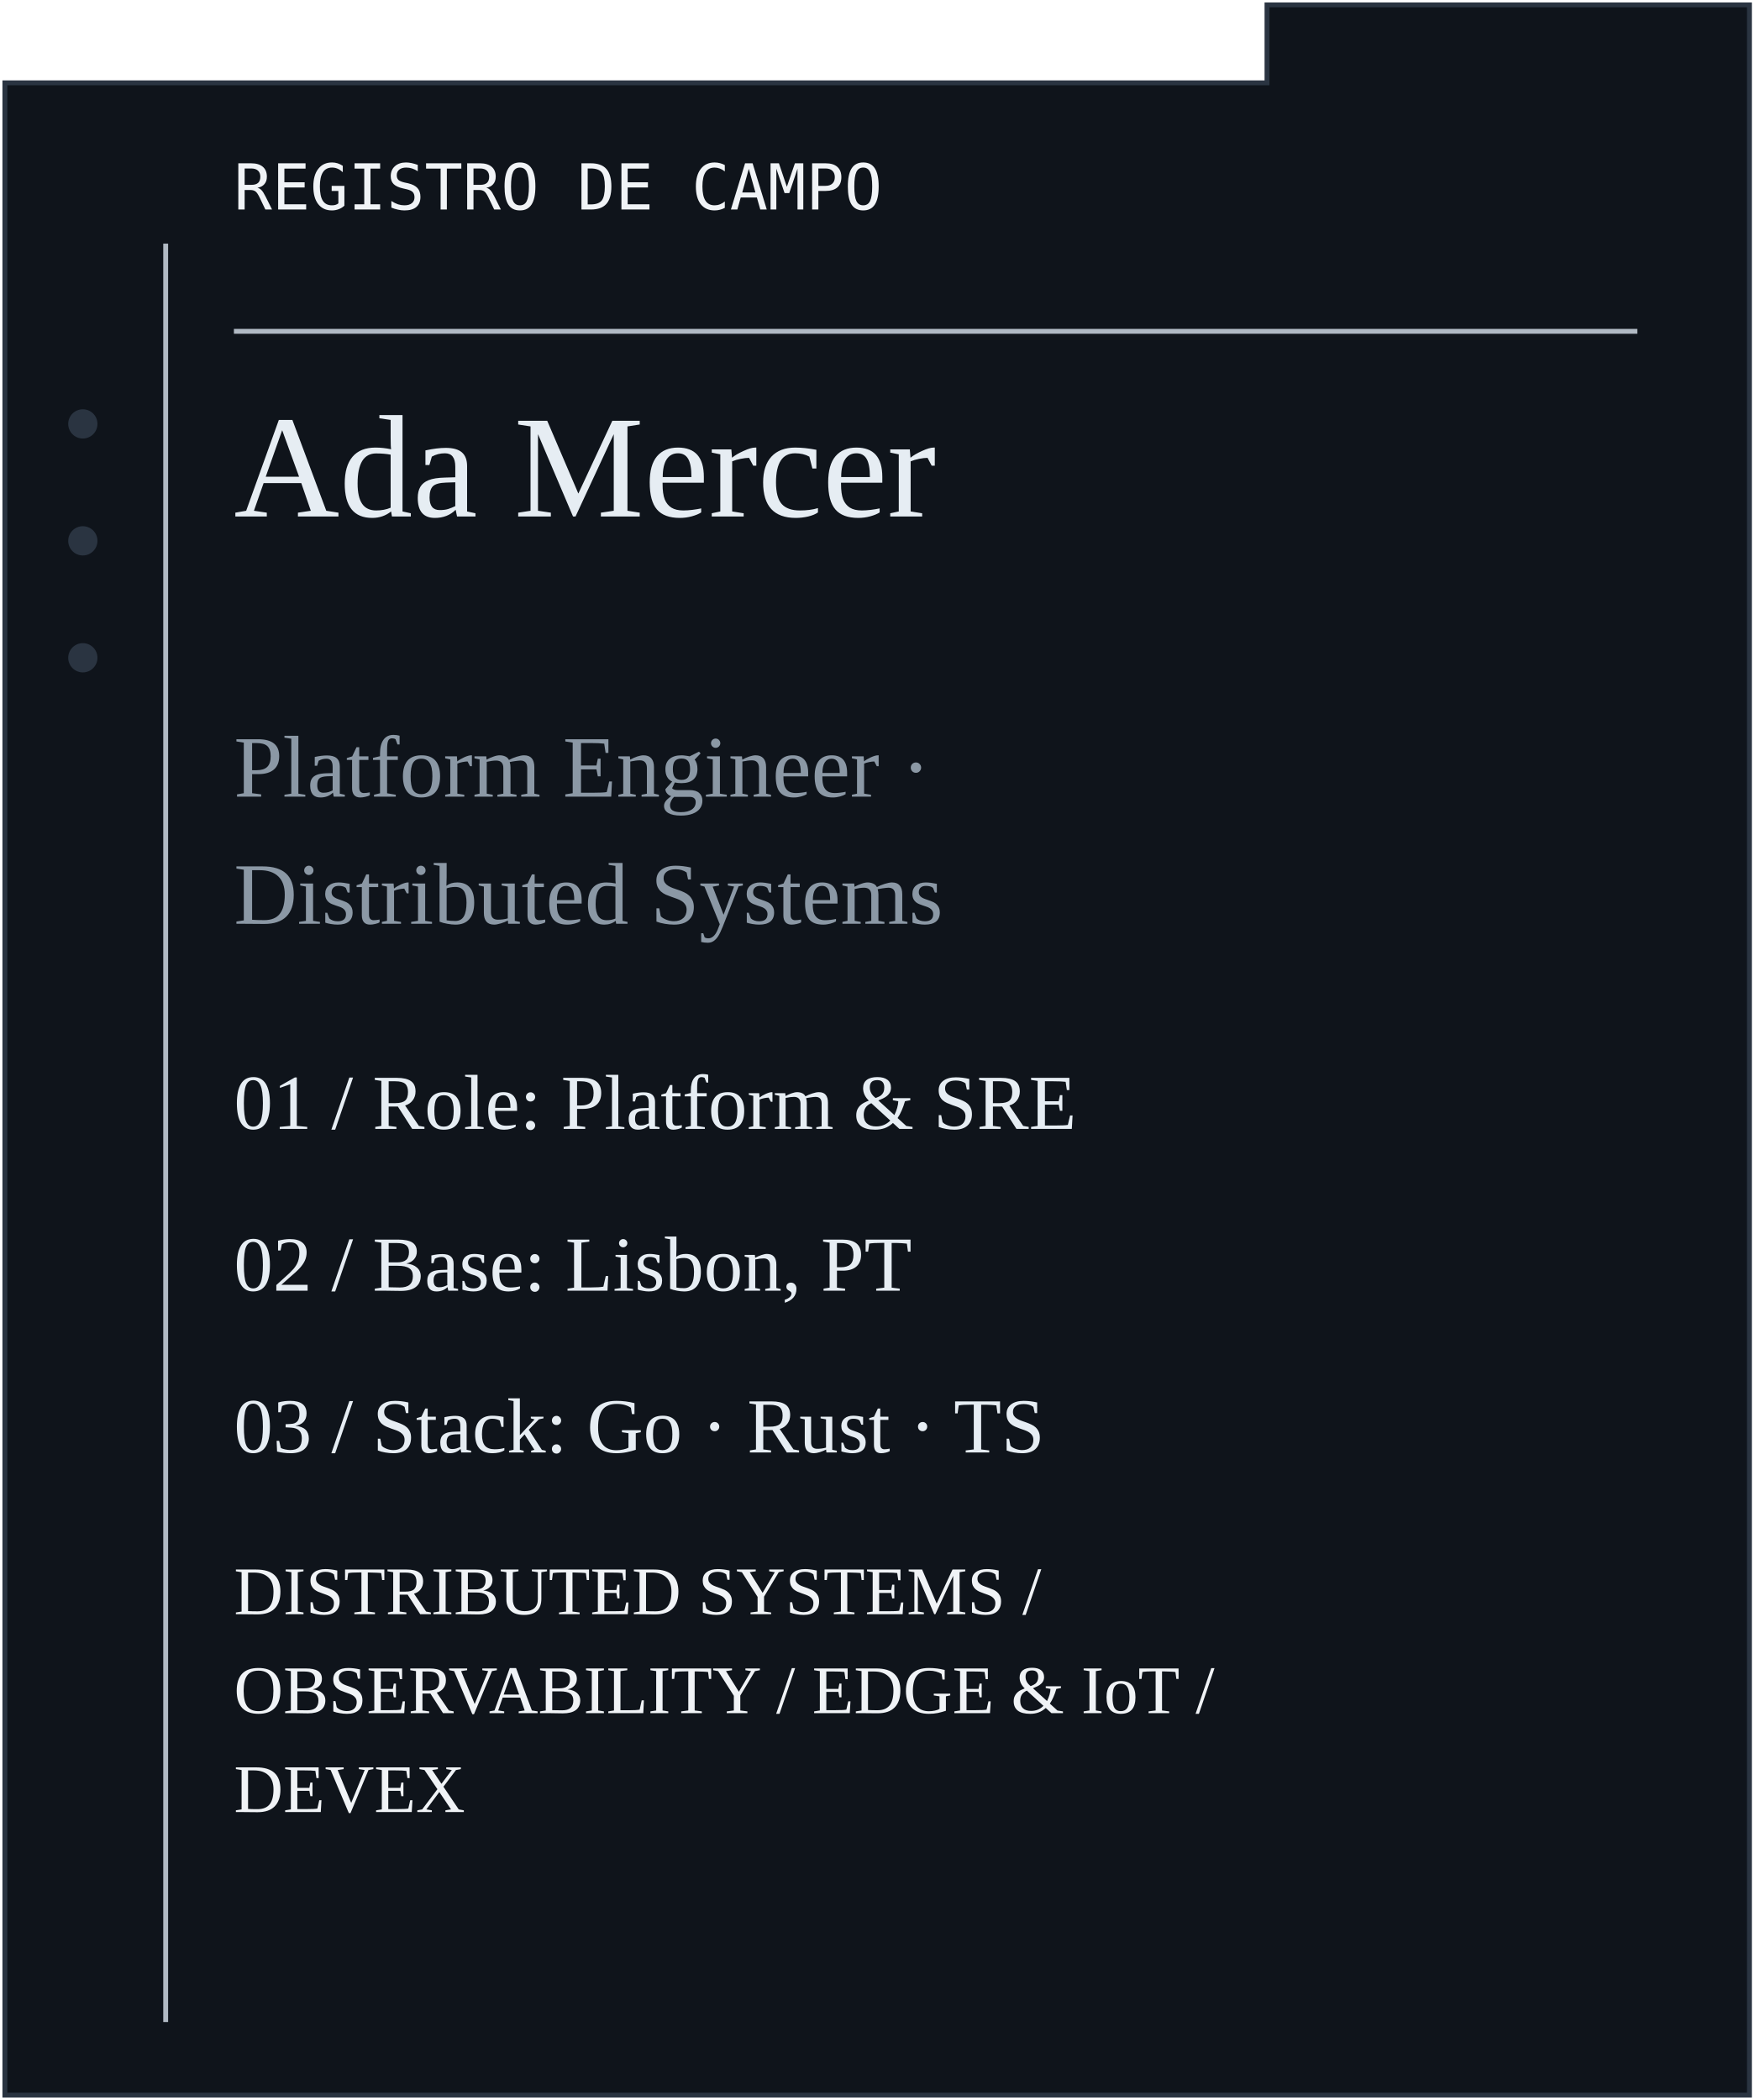
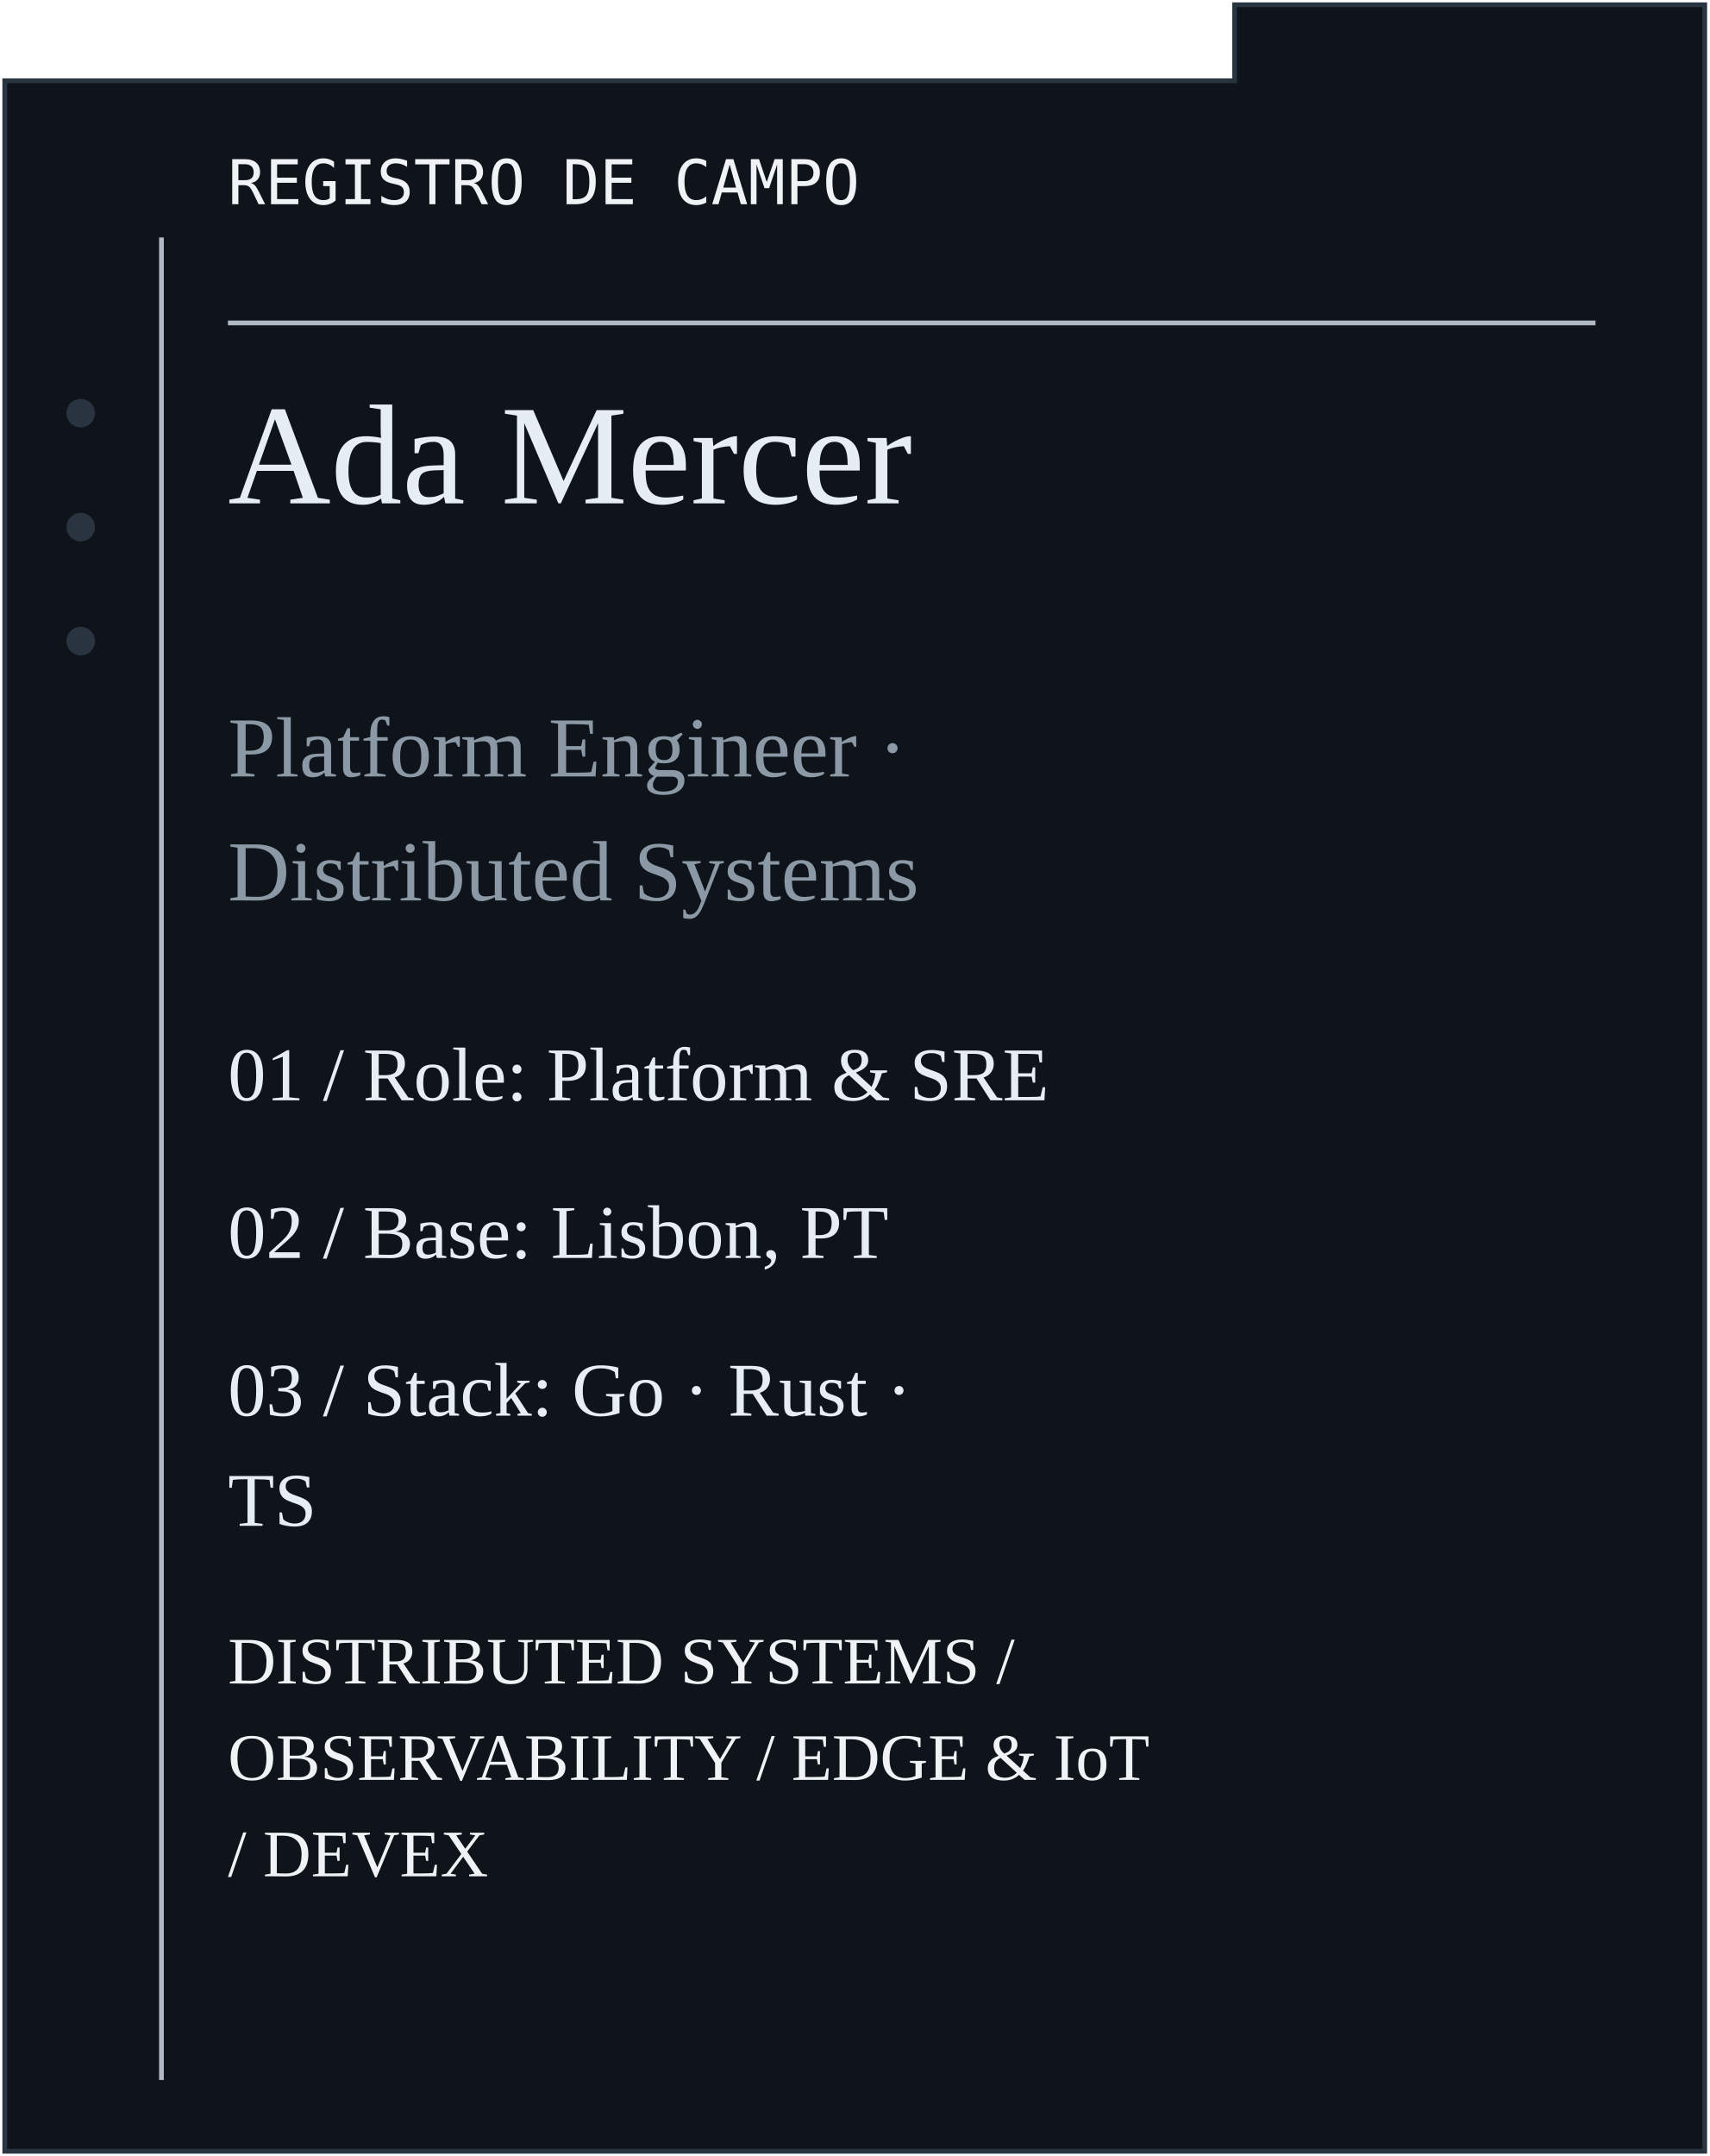
- <svg xmlns="http://www.w3.org/2000/svg" width="360" height="431" viewBox="0 0 360 431" role="img" aria-labelledby="title desc">
+ <svg xmlns="http://www.w3.org/2000/svg" width="360" height="454" viewBox="0 0 360 454" role="img" aria-labelledby="title desc">
  <style>
.mono{font-family:ui-monospace, SFMono-Regular, 'JetBrains Mono', 'Cascadia Code', Menlo, Consolas, monospace}
.sans{font-family:-apple-system, BlinkMacSystemFont, 'Segoe UI', 'Noto Sans', Helvetica, Arial, sans-serif}
.editorial{font-family:Georgia,"Times New Roman",serif}
@media (prefers-reduced-motion: reduce){*{animation:none!important}}
*{animation:none!important}
</style>
-   <path d="M1 17H260V1H359V430H1Z" fill="#0f141b" stroke="#2a3441" />
-   <path d="M34 50V415M48 68H336" fill="none" stroke="#b1bac4" />
+   <path d="M1 17H260V1H359V453H1Z" fill="#0f141b" stroke="#2a3441" />
+   <path d="M34 50V438M48 68H336" fill="none" stroke="#b1bac4" />
  <circle cx="17" cy="87" r="3" fill="#2a3441" />
  <circle cx="17" cy="111" r="3" fill="#2a3441" />
  <circle cx="17" cy="135" r="3" fill="#2a3441" />
  <text x="48" y="43" class="mono" font-size="13" font-weight="400" fill="#f0f3f6" text-anchor="start">REGISTRO DE CAMPO</text>
  <text x="48" y="106" class="editorial" font-size="30" font-weight="400" fill="#e6edf3" text-anchor="start">Ada Mercer</text>
  <text x="48" y="163.5" class="editorial" font-size="18" font-weight="400" fill="#8b98a5" text-anchor="start">Platform Engineer ·</text>
  <text x="48" y="189.6" class="editorial" font-size="18" font-weight="400" fill="#8b98a5" text-anchor="start">Distributed Systems</text>
  <text x="48" y="231.7" class="editorial" font-size="16" font-weight="400" fill="#e6edf3" text-anchor="start">01 / Role: Platform &amp; SRE</text>
  <text x="48" y="264.9" class="editorial" font-size="16" font-weight="400" fill="#e6edf3" text-anchor="start">02 / Base: Lisbon, PT</text>
-   <text x="48" y="298.1" class="editorial" font-size="16" font-weight="400" fill="#e6edf3" text-anchor="start">03 / Stack: Go · Rust · TS</text>
-   <text x="48" y="331.3" class="editorial" font-size="14" font-weight="400" fill="#f0f3f6" text-anchor="start">DISTRIBUTED SYSTEMS /</text>
-   <text x="48" y="351.6" class="editorial" font-size="14" font-weight="400" fill="#f0f3f6" text-anchor="start">OBSERVABILITY / EDGE &amp; IoT /</text>
-   <text x="48" y="371.9" class="editorial" font-size="14" font-weight="400" fill="#f0f3f6" text-anchor="start">DEVEX</text>
+   <text x="48" y="298.1" class="editorial" font-size="16" font-weight="400" fill="#e6edf3" text-anchor="start">03 / Stack: Go · Rust ·</text>
+   <text x="48" y="321.3" class="editorial" font-size="16" font-weight="400" fill="#e6edf3" text-anchor="start">TS</text>
+   <text x="48" y="354.5" class="editorial" font-size="14" font-weight="400" fill="#f0f3f6" text-anchor="start">DISTRIBUTED SYSTEMS /</text>
+   <text x="48" y="374.8" class="editorial" font-size="14" font-weight="400" fill="#f0f3f6" text-anchor="start">OBSERVABILITY / EDGE &amp; IoT</text>
+   <text x="48" y="395.1" class="editorial" font-size="14" font-weight="400" fill="#f0f3f6" text-anchor="start">/ DEVEX</text>
</svg>
